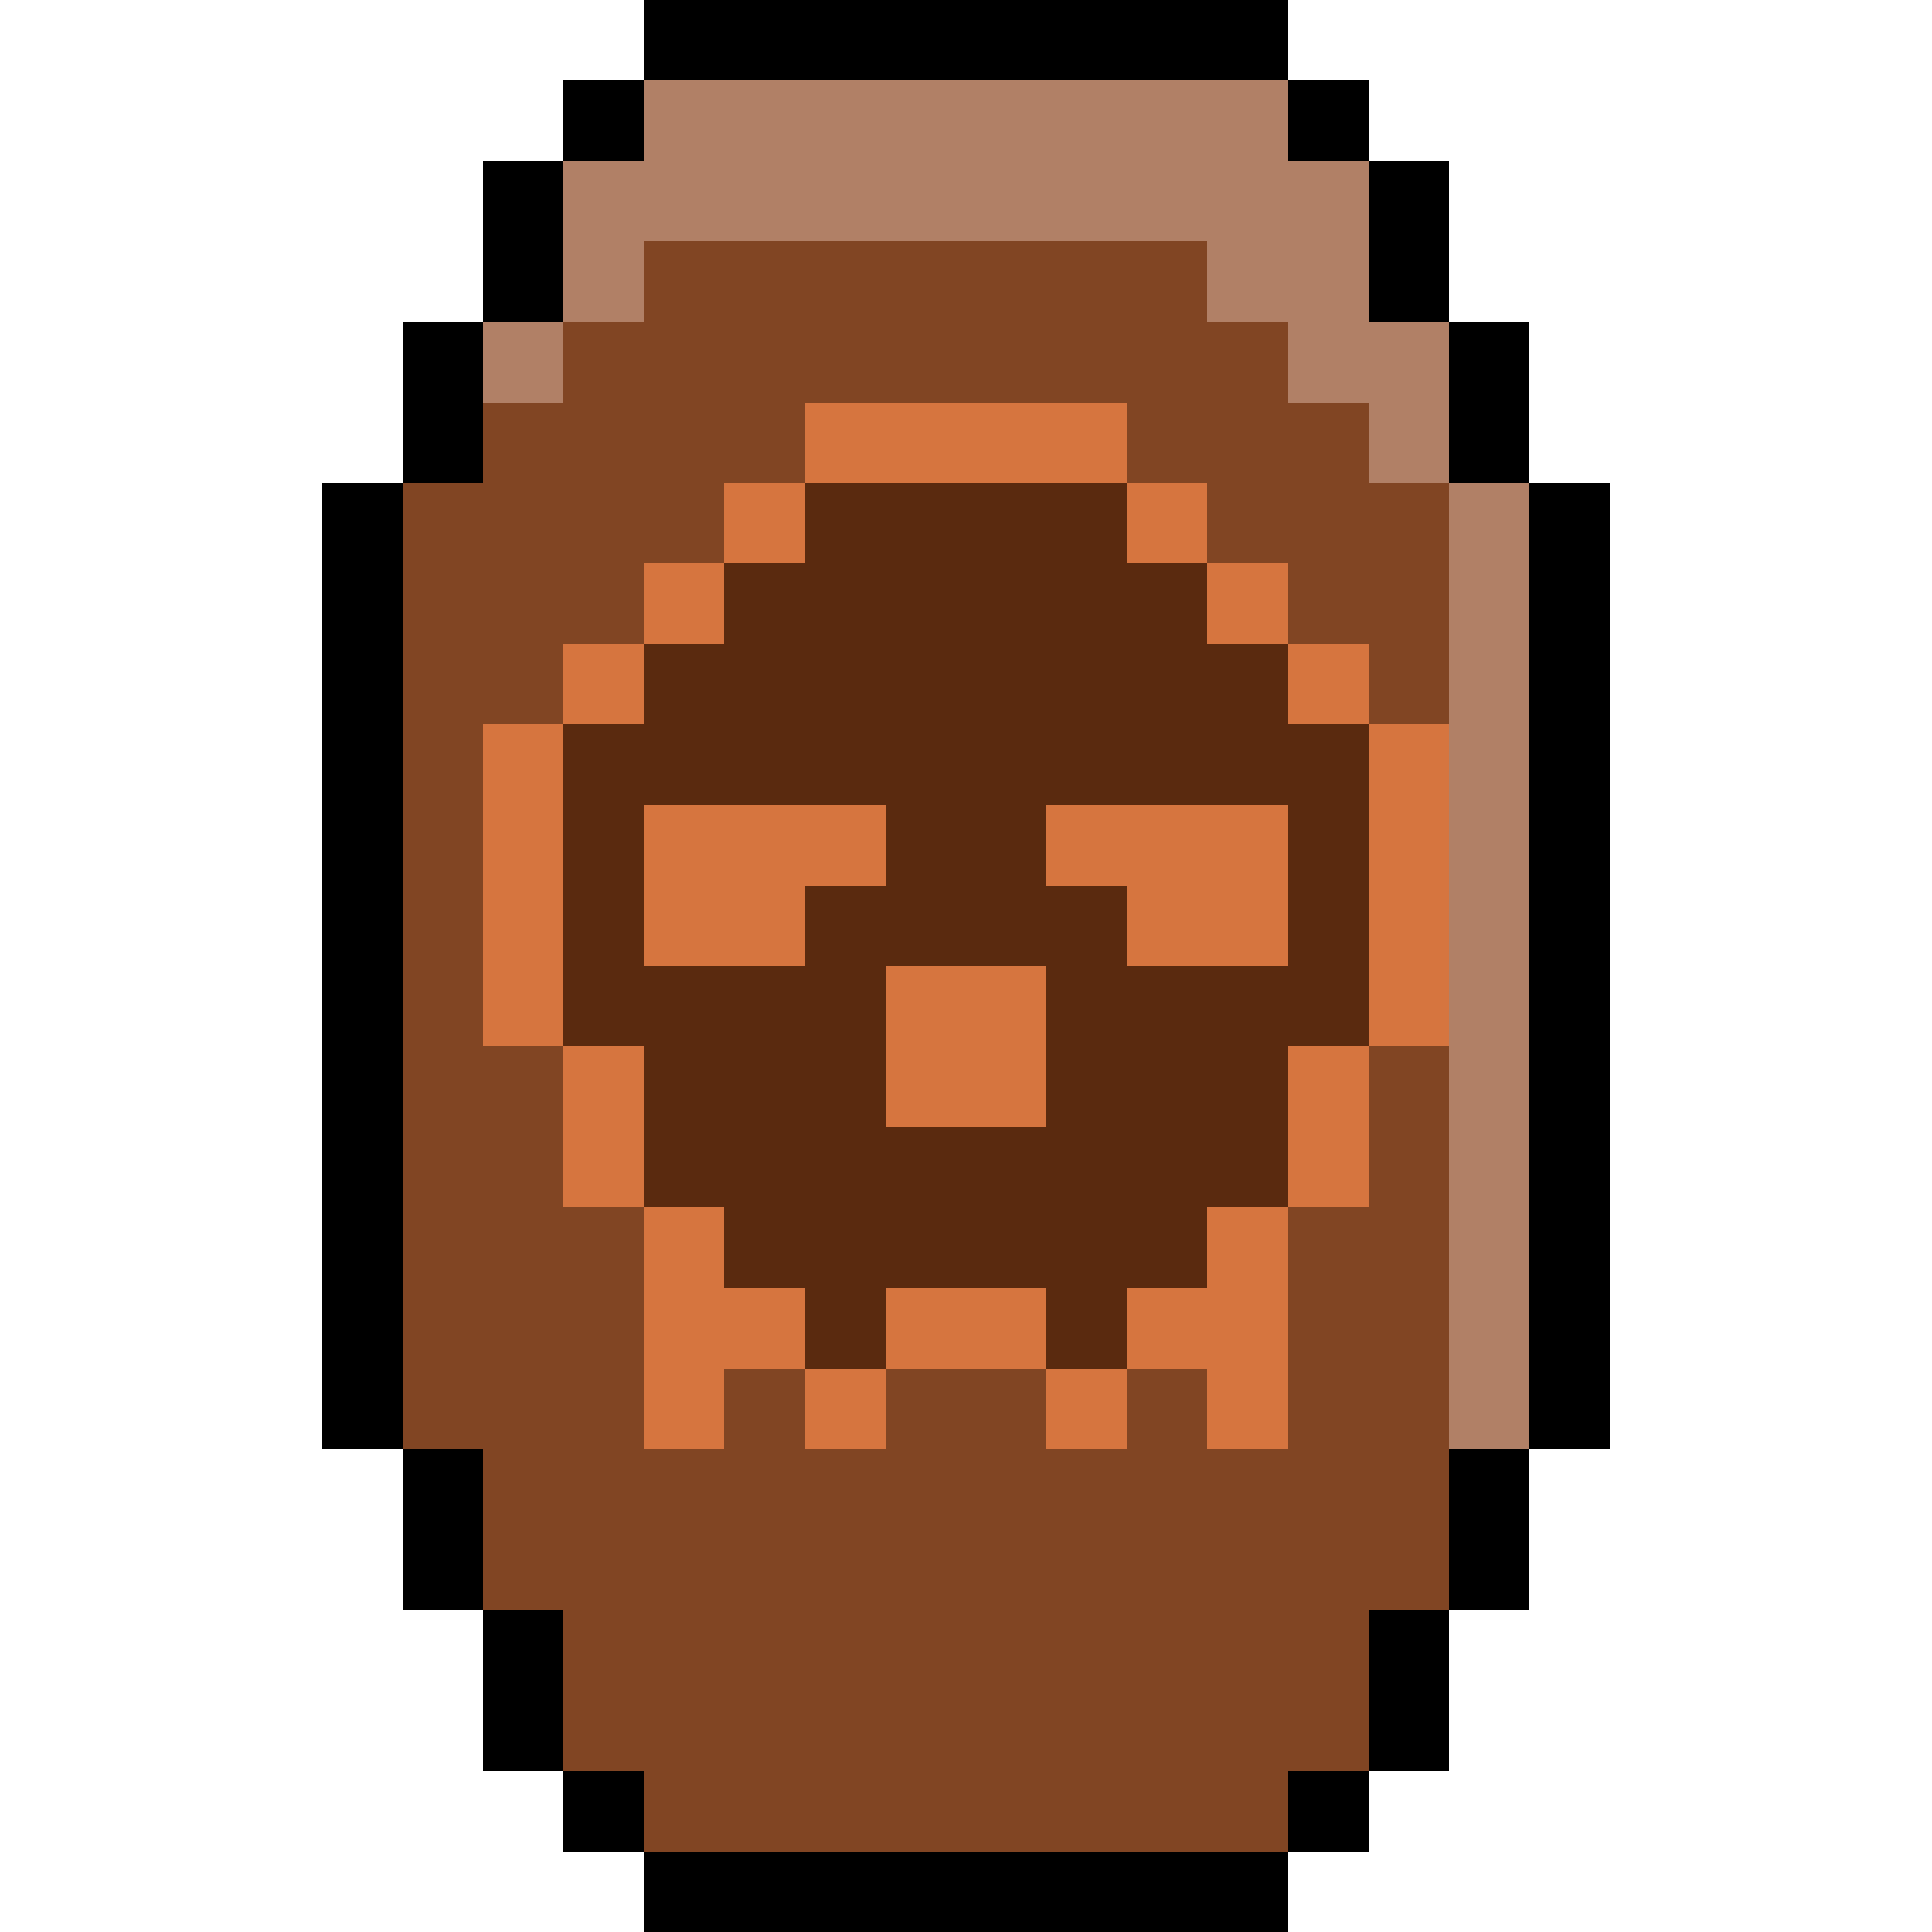
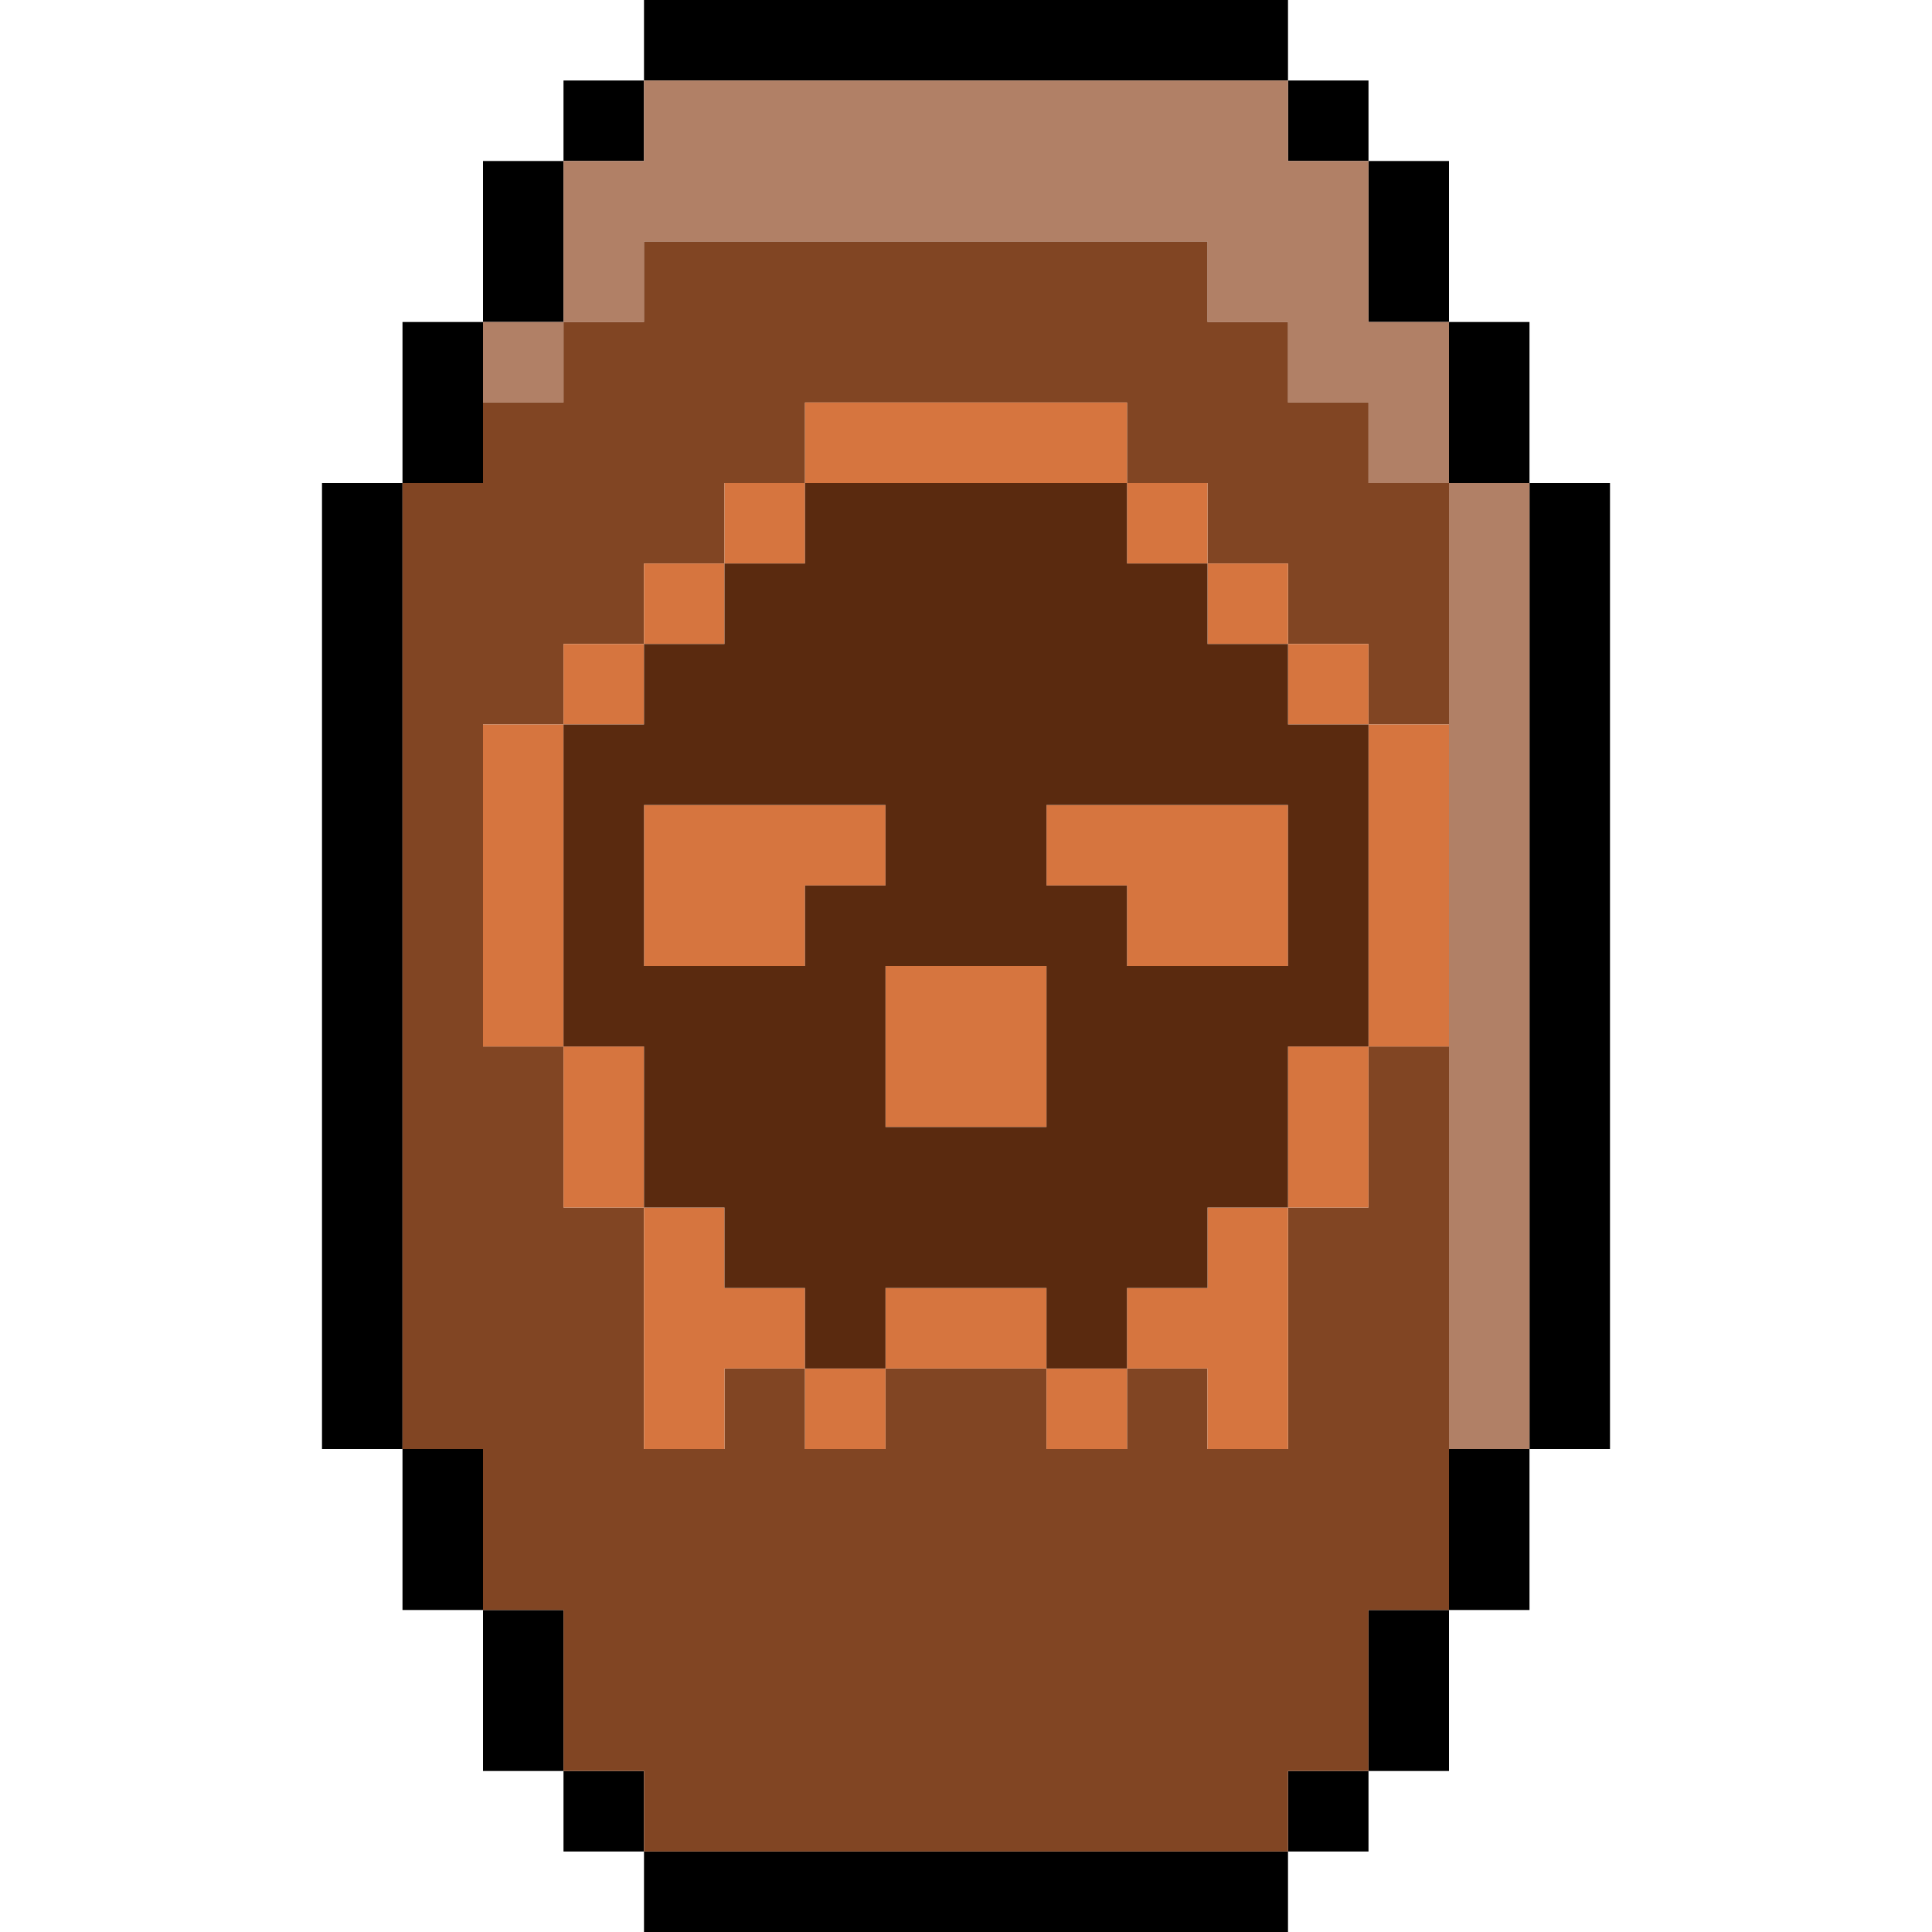
- <svg xmlns="http://www.w3.org/2000/svg" viewBox="0 0 24 24" shape-rendering="crispEdges" aria-hidden="true" focusable="false">
-   <rect x="8" y="0" width="8" height="1" fill="currentColor" />
-   <rect x="7" y="1" width="1" height="1" fill="currentColor" />
-   <rect x="8" y="1" width="8" height="2" fill="#B18066" />
-   <rect x="16" y="1" width="1" height="1" fill="currentColor" />
-   <rect x="6" y="2" width="1" height="2" fill="currentColor" />
-   <rect x="7" y="2" width="1" height="2" fill="#B18066" />
-   <rect x="16" y="2" width="1" height="3" fill="#B18066" />
-   <rect x="17" y="2" width="1" height="2" fill="currentColor" />
-   <rect x="8" y="3" width="7" height="2" fill="#814523" />
-   <rect x="15" y="3" width="1" height="1" fill="#B18066" />
-   <rect x="5" y="4" width="1" height="2" fill="currentColor" />
-   <rect x="6" y="4" width="1" height="1" fill="#B18066" />
-   <rect x="7" y="4" width="1" height="4" fill="#814523" />
-   <rect x="15" y="4" width="1" height="3" fill="#814523" />
-   <rect x="17" y="4" width="1" height="2" fill="#B18066" />
-   <rect x="18" y="4" width="1" height="2" fill="currentColor" />
-   <rect x="6" y="5" width="1" height="4" fill="#814523" />
-   <rect x="8" y="5" width="2" height="1" fill="#814523" />
-   <rect x="10" y="5" width="4" height="1" fill="#D6753F" />
-   <rect x="14" y="5" width="1" height="1" fill="#814523" />
-   <rect x="16" y="5" width="1" height="3" fill="#814523" />
-   <rect x="4" y="6" width="1" height="12" fill="currentColor" />
-   <rect x="5" y="6" width="1" height="12" fill="#814523" />
-   <rect x="8" y="6" width="1" height="1" fill="#814523" />
-   <rect x="9" y="6" width="1" height="1" fill="#D6753F" />
-   <rect x="10" y="6" width="4" height="4" fill="#5A2A0F" />
-   <rect x="14" y="6" width="1" height="1" fill="#D6753F" />
-   <rect x="17" y="6" width="1" height="3" fill="#814523" />
-   <rect x="18" y="6" width="1" height="12" fill="#B18066" />
-   <rect x="19" y="6" width="1" height="12" fill="currentColor" />
-   <rect x="8" y="7" width="1" height="1" fill="#D6753F" />
-   <rect x="9" y="7" width="1" height="3" fill="#5A2A0F" />
-   <rect x="14" y="7" width="1" height="3" fill="#5A2A0F" />
-   <rect x="15" y="7" width="1" height="1" fill="#D6753F" />
-   <rect x="7" y="8" width="1" height="1" fill="#D6753F" />
-   <rect x="8" y="8" width="1" height="2" fill="#5A2A0F" />
-   <rect x="15" y="8" width="1" height="2" fill="#5A2A0F" />
-   <rect x="16" y="8" width="1" height="1" fill="#D6753F" />
-   <rect x="6" y="9" width="1" height="4" fill="#D6753F" />
-   <rect x="7" y="9" width="1" height="4" fill="#5A2A0F" />
-   <rect x="16" y="9" width="1" height="4" fill="#5A2A0F" />
-   <rect x="17" y="9" width="1" height="4" fill="#D6753F" />
-   <rect x="8" y="10" width="3" height="1" fill="#D6753F" />
-   <rect x="11" y="10" width="2" height="2" fill="#5A2A0F" />
-   <rect x="13" y="10" width="3" height="1" fill="#D6753F" />
-   <rect x="8" y="11" width="2" height="1" fill="#D6753F" />
-   <rect x="10" y="11" width="1" height="6" fill="#5A2A0F" />
-   <rect x="13" y="11" width="1" height="6" fill="#5A2A0F" />
-   <rect x="14" y="11" width="2" height="1" fill="#D6753F" />
-   <rect x="8" y="12" width="2" height="3" fill="#5A2A0F" />
-   <rect x="11" y="12" width="2" height="2" fill="#D6753F" />
-   <rect x="14" y="12" width="2" height="3" fill="#5A2A0F" />
-   <rect x="6" y="13" width="1" height="7" fill="#814523" />
-   <rect x="7" y="13" width="1" height="2" fill="#D6753F" />
-   <rect x="16" y="13" width="1" height="2" fill="#D6753F" />
-   <rect x="17" y="13" width="1" height="7" fill="#814523" />
-   <rect x="11" y="14" width="2" height="2" fill="#5A2A0F" />
-   <rect x="7" y="15" width="1" height="7" fill="#814523" />
-   <rect x="8" y="15" width="1" height="3" fill="#D6753F" />
-   <rect x="9" y="15" width="1" height="1" fill="#5A2A0F" />
-   <rect x="14" y="15" width="1" height="1" fill="#5A2A0F" />
-   <rect x="15" y="15" width="1" height="3" fill="#D6753F" />
-   <rect x="16" y="15" width="1" height="7" fill="#814523" />
-   <rect x="9" y="16" width="1" height="1" fill="#D6753F" />
-   <rect x="11" y="16" width="2" height="1" fill="#D6753F" />
-   <rect x="14" y="16" width="1" height="1" fill="#D6753F" />
-   <rect x="9" y="17" width="1" height="6" fill="#814523" />
-   <rect x="10" y="17" width="1" height="1" fill="#D6753F" />
-   <rect x="11" y="17" width="2" height="6" fill="#814523" />
-   <rect x="13" y="17" width="1" height="1" fill="#D6753F" />
-   <rect x="14" y="17" width="1" height="6" fill="#814523" />
-   <rect x="5" y="18" width="1" height="2" fill="currentColor" />
-   <rect x="8" y="18" width="1" height="5" fill="#814523" />
-   <rect x="10" y="18" width="1" height="5" fill="#814523" />
-   <rect x="13" y="18" width="1" height="5" fill="#814523" />
-   <rect x="15" y="18" width="1" height="5" fill="#814523" />
-   <rect x="18" y="18" width="1" height="2" fill="currentColor" />
-   <rect x="6" y="20" width="1" height="2" fill="currentColor" />
-   <rect x="17" y="20" width="1" height="2" fill="currentColor" />
-   <rect x="7" y="22" width="1" height="1" fill="currentColor" />
-   <rect x="16" y="22" width="1" height="1" fill="currentColor" />
-   <rect x="8" y="23" width="8" height="1" fill="currentColor" />
+ <svg xmlns="http://www.w3.org/2000/svg" viewBox="0 0 24 24" shape-rendering="geometricPrecision" aria-hidden="true" focusable="false">
+   <path fill="currentColor" d="M8 0h8v1h-8ZM7 1h1v1h-1ZM16 1h1v1h-1ZM6 2h1v2h-1ZM17 2h1v2h-1ZM5 4h1v2h-1ZM18 4h1v2h-1ZM4 6h1v12h-1ZM19 6h1v12h-1ZM5 18h1v2h-1ZM18 18h1v2h-1ZM6 20h1v2h-1ZM17 20h1v2h-1ZM7 22h1v1h-1ZM16 22h1v1h-1ZM8 23h8v1h-8Z" />
+   <path fill="#B18066" d="M8 1h8v2h-8ZM7 2h1v2h-1ZM16 2h1v3h-1ZM15 3h1v1h-1ZM6 4h1v1h-1ZM17 4h1v2h-1ZM18 6h1v12h-1Z" />
+   <path fill="#814523" d="M8 3h7v2h-7ZM7 4h1v4h-1ZM15 4h1v3h-1ZM6 5h1v4h-1ZM8 5h2v1h-2ZM14 5h1v1h-1ZM16 5h1v3h-1ZM5 6h1v12h-1ZM8 6h1v1h-1ZM17 6h1v3h-1ZM6 13h1v7h-1ZM17 13h1v7h-1ZM7 15h1v7h-1ZM16 15h1v7h-1ZM9 17h1v6h-1ZM11 17h2v6h-2ZM14 17h1v6h-1ZM8 18h1v5h-1ZM10 18h1v5h-1ZM13 18h1v5h-1ZM15 18h1v5h-1Z" />
+   <path fill="#D6753F" d="M10 5h4v1h-4ZM9 6h1v1h-1ZM14 6h1v1h-1ZM8 7h1v1h-1ZM15 7h1v1h-1ZM7 8h1v1h-1ZM16 8h1v1h-1ZM6 9h1v4h-1ZM17 9h1v4h-1ZM8 10h3v1h-3ZM13 10h3v1h-3ZM8 11h2v1h-2ZM14 11h2v1h-2ZM11 12h2v2h-2ZM7 13h1v2h-1ZM16 13h1v2h-1ZM8 15h1v3h-1ZM15 15h1v3h-1ZM9 16h1v1h-1ZM11 16h2v1h-2ZM14 16h1v1h-1ZM10 17h1v1h-1ZM13 17h1v1h-1Z" />
+   <path fill="#5A2A0F" d="M10 6h4v4h-4ZM9 7h1v3h-1ZM14 7h1v3h-1ZM8 8h1v2h-1ZM15 8h1v2h-1ZM7 9h1v4h-1ZM16 9h1v4h-1ZM11 10h2v2h-2ZM10 11h1v6h-1ZM13 11h1v6h-1ZM8 12h2v3h-2ZM14 12h2v3h-2ZM11 14h2v2h-2ZM9 15h1v1h-1ZM14 15h1v1h-1Z" />
</svg>
